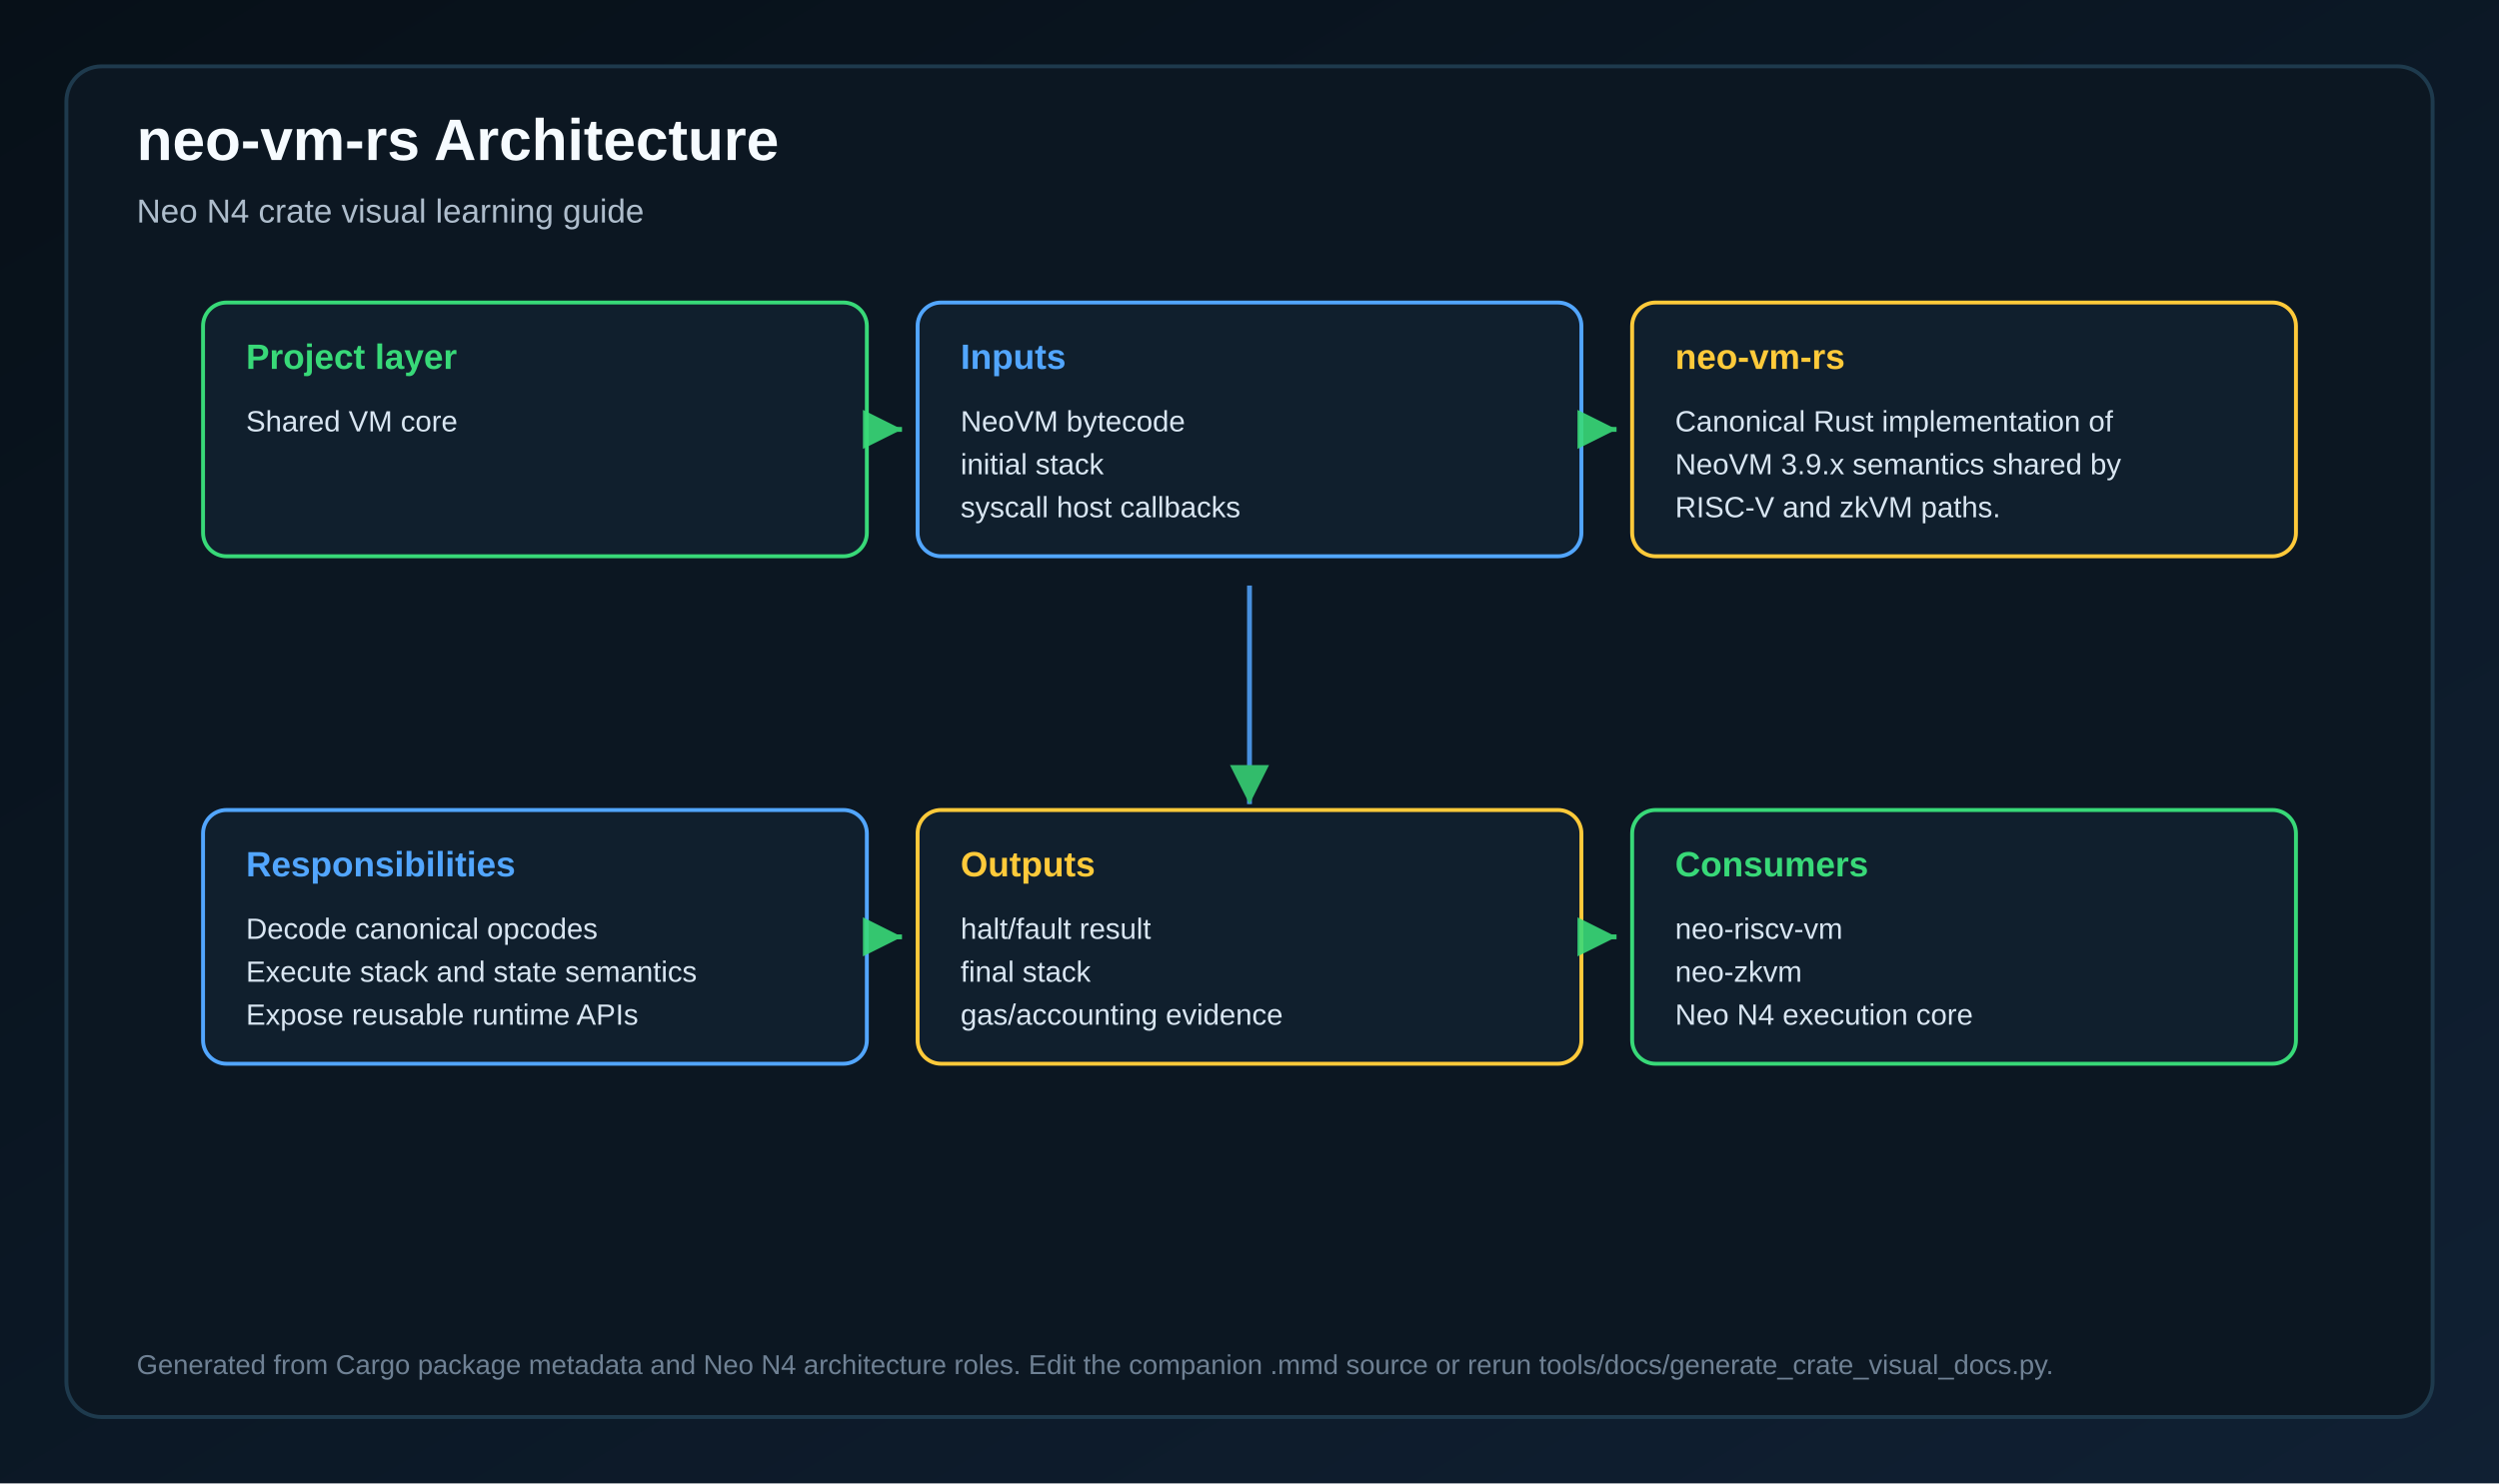
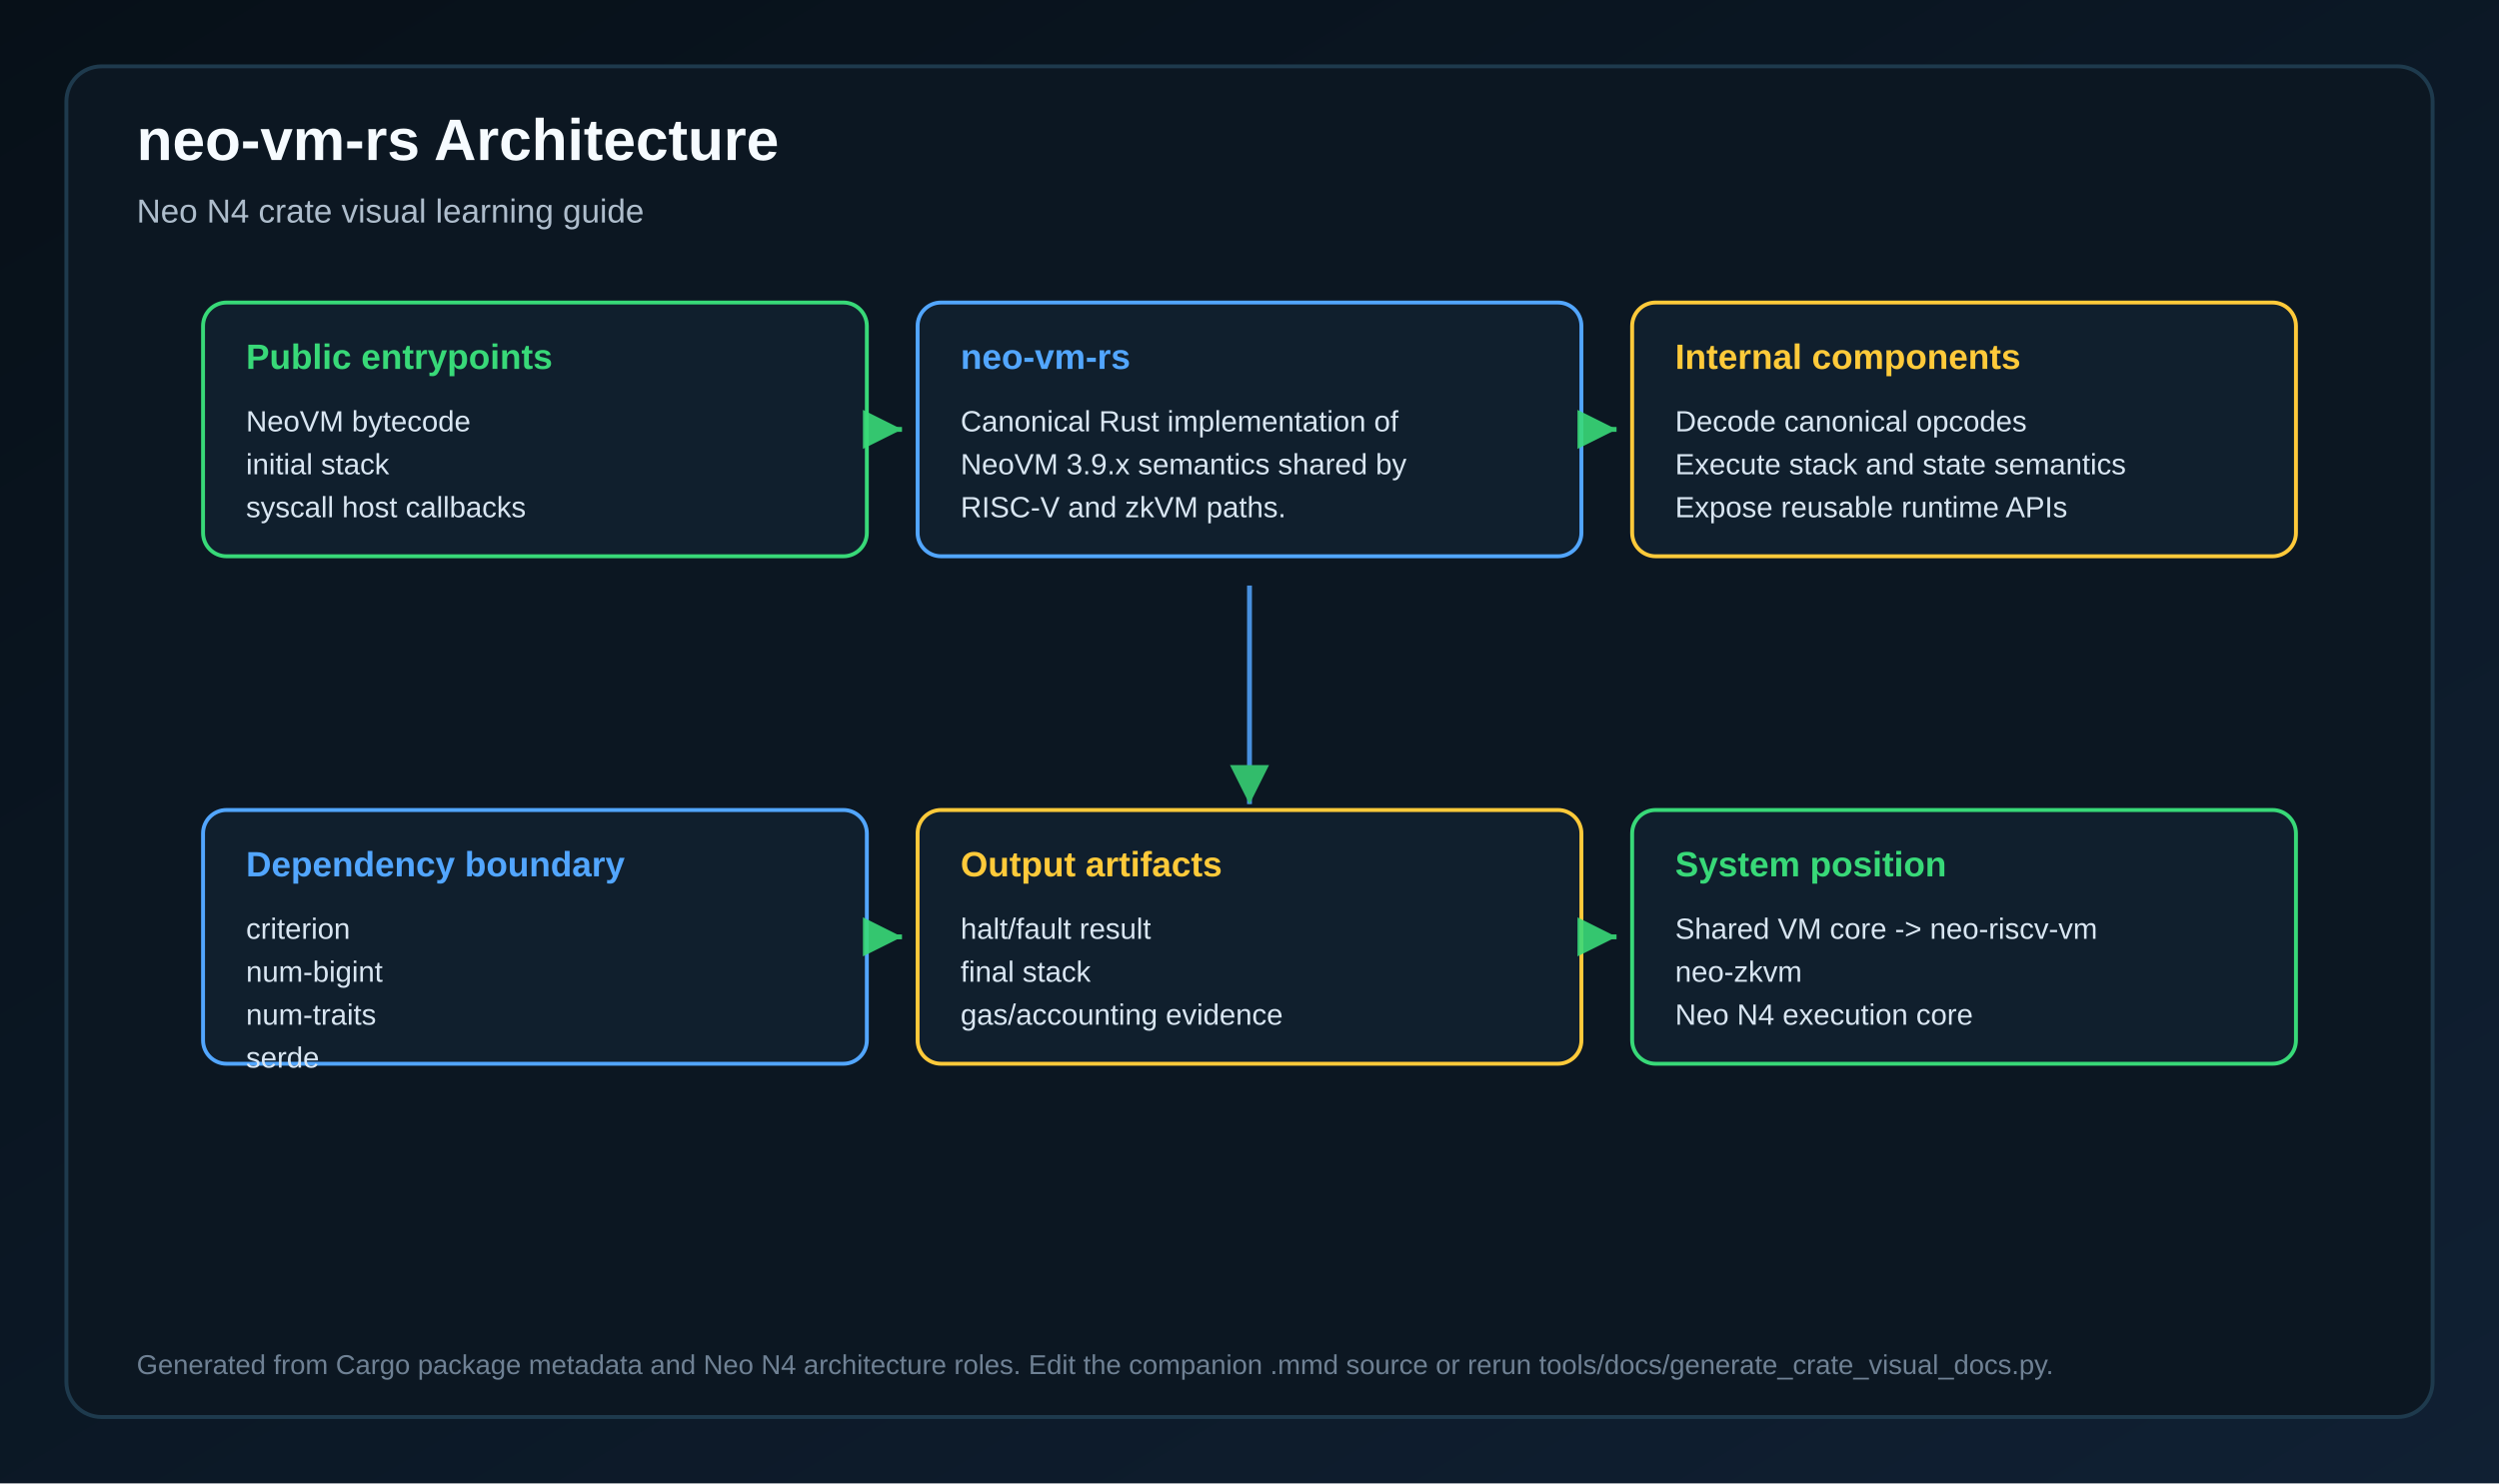
<svg xmlns="http://www.w3.org/2000/svg" width="1280" height="760" viewBox="0 0 1280 760" role="img" aria-label="neo-vm-rs Architecture">
  <defs>
    <linearGradient id="bg" x1="0" x2="1" y1="0" y2="1">
      <stop offset="0" stop-color="#071018" />
      <stop offset="1" stop-color="#102033" />
    </linearGradient>
    <marker id="arrow" markerWidth="12" markerHeight="12" refX="10" refY="6" orient="auto">
      <path d="M2,2 L10,6 L2,10 Z" fill="#38d978" />
    </marker>
  </defs>
  <rect x="0" y="0" width="1280" height="760" fill="url(#bg)" />
  <rect x="34" y="34" width="1212" height="692" rx="18" fill="#0c1722" stroke="#1e3a4d" stroke-width="2" />
  <text x="70" y="82" fill="#f6fbff" font-size="30" font-family="Segoe UI, Arial, sans-serif" font-weight="700">neo-vm-rs Architecture</text>
  <text x="70" y="114" fill="#aebdcc" font-size="17" font-family="Segoe UI, Arial, sans-serif">Neo N4 crate visual learning guide</text>
  <rect x="104" y="155" width="340" height="130" rx="12" fill="#101f2d" stroke="#38d978" stroke-width="2" />
-   <text x="126" y="189" fill="#38d978" font-size="18" font-family="Segoe UI, Arial, sans-serif" font-weight="700">Project layer</text>
-   <text x="126" y="221" fill="#d9e6f2" font-size="15" font-family="Segoe UI, Arial, sans-serif">Shared VM core</text>
+   <text x="126" y="189" fill="#38d978" font-size="18" font-family="Segoe UI, Arial, sans-serif" font-weight="700">Public entrypoints</text>
+   <text x="126" y="221" fill="#d9e6f2" font-size="15" font-family="Segoe UI, Arial, sans-serif">NeoVM bytecode</text>
+   <text x="126" y="243" fill="#d9e6f2" font-size="15" font-family="Segoe UI, Arial, sans-serif">initial stack</text>
+   <text x="126" y="265" fill="#d9e6f2" font-size="15" font-family="Segoe UI, Arial, sans-serif">syscall host callbacks</text>
  <rect x="470" y="155" width="340" height="130" rx="12" fill="#101f2d" stroke="#52a6ff" stroke-width="2" />
-   <text x="492" y="189" fill="#52a6ff" font-size="18" font-family="Segoe UI, Arial, sans-serif" font-weight="700">Inputs</text>
-   <text x="492" y="221" fill="#d9e6f2" font-size="15" font-family="Segoe UI, Arial, sans-serif">NeoVM bytecode</text>
-   <text x="492" y="243" fill="#d9e6f2" font-size="15" font-family="Segoe UI, Arial, sans-serif">initial stack</text>
-   <text x="492" y="265" fill="#d9e6f2" font-size="15" font-family="Segoe UI, Arial, sans-serif">syscall host callbacks</text>
+   <text x="492" y="189" fill="#52a6ff" font-size="18" font-family="Segoe UI, Arial, sans-serif" font-weight="700">neo-vm-rs</text>
+   <text x="492" y="221" fill="#d9e6f2" font-size="15" font-family="Segoe UI, Arial, sans-serif">Canonical Rust implementation of</text>
+   <text x="492" y="243" fill="#d9e6f2" font-size="15" font-family="Segoe UI, Arial, sans-serif">NeoVM 3.9.x semantics shared by</text>
+   <text x="492" y="265" fill="#d9e6f2" font-size="15" font-family="Segoe UI, Arial, sans-serif">RISC-V and zkVM paths.</text>
  <line x1="452" y1="220" x2="462" y2="220" stroke="#38d978" stroke-width="2.5" marker-end="url(#arrow)" opacity="0.9" />
  <rect x="836" y="155" width="340" height="130" rx="12" fill="#101f2d" stroke="#ffca3a" stroke-width="2" />
-   <text x="858" y="189" fill="#ffca3a" font-size="18" font-family="Segoe UI, Arial, sans-serif" font-weight="700">neo-vm-rs</text>
-   <text x="858" y="221" fill="#d9e6f2" font-size="15" font-family="Segoe UI, Arial, sans-serif">Canonical Rust implementation of</text>
-   <text x="858" y="243" fill="#d9e6f2" font-size="15" font-family="Segoe UI, Arial, sans-serif">NeoVM 3.9.x semantics shared by</text>
-   <text x="858" y="265" fill="#d9e6f2" font-size="15" font-family="Segoe UI, Arial, sans-serif">RISC-V and zkVM paths.</text>
+   <text x="858" y="189" fill="#ffca3a" font-size="18" font-family="Segoe UI, Arial, sans-serif" font-weight="700">Internal components</text>
+   <text x="858" y="221" fill="#d9e6f2" font-size="15" font-family="Segoe UI, Arial, sans-serif">Decode canonical opcodes</text>
+   <text x="858" y="243" fill="#d9e6f2" font-size="15" font-family="Segoe UI, Arial, sans-serif">Execute stack and state semantics</text>
+   <text x="858" y="265" fill="#d9e6f2" font-size="15" font-family="Segoe UI, Arial, sans-serif">Expose reusable runtime APIs</text>
  <line x1="818" y1="220" x2="828" y2="220" stroke="#38d978" stroke-width="2.5" marker-end="url(#arrow)" opacity="0.9" />
  <rect x="104" y="415" width="340" height="130" rx="12" fill="#101f2d" stroke="#52a6ff" stroke-width="2" />
-   <text x="126" y="449" fill="#52a6ff" font-size="18" font-family="Segoe UI, Arial, sans-serif" font-weight="700">Responsibilities</text>
-   <text x="126" y="481" fill="#d9e6f2" font-size="15" font-family="Segoe UI, Arial, sans-serif">Decode canonical opcodes</text>
-   <text x="126" y="503" fill="#d9e6f2" font-size="15" font-family="Segoe UI, Arial, sans-serif">Execute stack and state semantics</text>
-   <text x="126" y="525" fill="#d9e6f2" font-size="15" font-family="Segoe UI, Arial, sans-serif">Expose reusable runtime APIs</text>
+   <text x="126" y="449" fill="#52a6ff" font-size="18" font-family="Segoe UI, Arial, sans-serif" font-weight="700">Dependency boundary</text>
+   <text x="126" y="481" fill="#d9e6f2" font-size="15" font-family="Segoe UI, Arial, sans-serif">criterion</text>
+   <text x="126" y="503" fill="#d9e6f2" font-size="15" font-family="Segoe UI, Arial, sans-serif">num-bigint</text>
+   <text x="126" y="525" fill="#d9e6f2" font-size="15" font-family="Segoe UI, Arial, sans-serif">num-traits</text>
+   <text x="126" y="547" fill="#d9e6f2" font-size="15" font-family="Segoe UI, Arial, sans-serif">serde</text>
  <rect x="470" y="415" width="340" height="130" rx="12" fill="#101f2d" stroke="#ffca3a" stroke-width="2" />
-   <text x="492" y="449" fill="#ffca3a" font-size="18" font-family="Segoe UI, Arial, sans-serif" font-weight="700">Outputs</text>
+   <text x="492" y="449" fill="#ffca3a" font-size="18" font-family="Segoe UI, Arial, sans-serif" font-weight="700">Output artifacts</text>
  <text x="492" y="481" fill="#d9e6f2" font-size="15" font-family="Segoe UI, Arial, sans-serif">halt/fault result</text>
  <text x="492" y="503" fill="#d9e6f2" font-size="15" font-family="Segoe UI, Arial, sans-serif">final stack</text>
  <text x="492" y="525" fill="#d9e6f2" font-size="15" font-family="Segoe UI, Arial, sans-serif">gas/accounting evidence</text>
  <line x1="452" y1="480" x2="462" y2="480" stroke="#38d978" stroke-width="2.5" marker-end="url(#arrow)" opacity="0.9" />
  <rect x="836" y="415" width="340" height="130" rx="12" fill="#101f2d" stroke="#38d978" stroke-width="2" />
-   <text x="858" y="449" fill="#38d978" font-size="18" font-family="Segoe UI, Arial, sans-serif" font-weight="700">Consumers</text>
-   <text x="858" y="481" fill="#d9e6f2" font-size="15" font-family="Segoe UI, Arial, sans-serif">neo-riscv-vm</text>
+   <text x="858" y="449" fill="#38d978" font-size="18" font-family="Segoe UI, Arial, sans-serif" font-weight="700">System position</text>
+   <text x="858" y="481" fill="#d9e6f2" font-size="15" font-family="Segoe UI, Arial, sans-serif">Shared VM core -&gt; neo-riscv-vm</text>
  <text x="858" y="503" fill="#d9e6f2" font-size="15" font-family="Segoe UI, Arial, sans-serif">neo-zkvm</text>
  <text x="858" y="525" fill="#d9e6f2" font-size="15" font-family="Segoe UI, Arial, sans-serif">Neo N4 execution core</text>
  <line x1="818" y1="480" x2="828" y2="480" stroke="#38d978" stroke-width="2.5" marker-end="url(#arrow)" opacity="0.9" />
  <path d="M640 300 C640 350 640 370 640 412" stroke="#52a6ff" stroke-width="2.5" fill="none" marker-end="url(#arrow)" opacity="0.85" />
  <text x="70" y="704" fill="#6f8194" font-size="14" font-family="Segoe UI, Arial, sans-serif">Generated from Cargo package metadata and Neo N4 architecture roles. Edit the companion .mmd source or rerun tools/docs/generate_crate_visual_docs.py.</text>
</svg>
